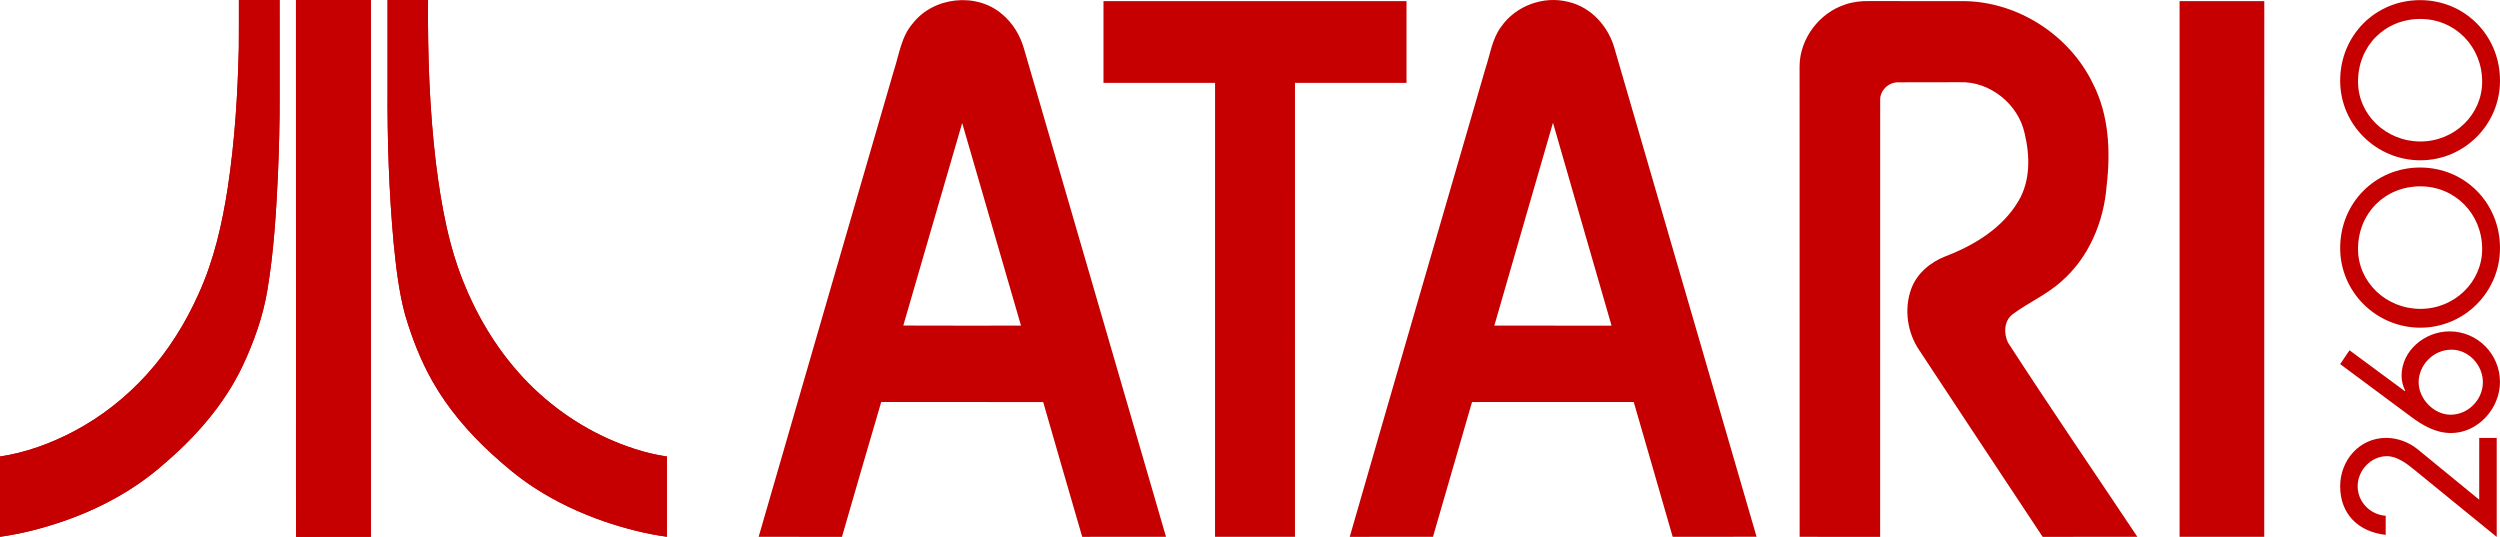
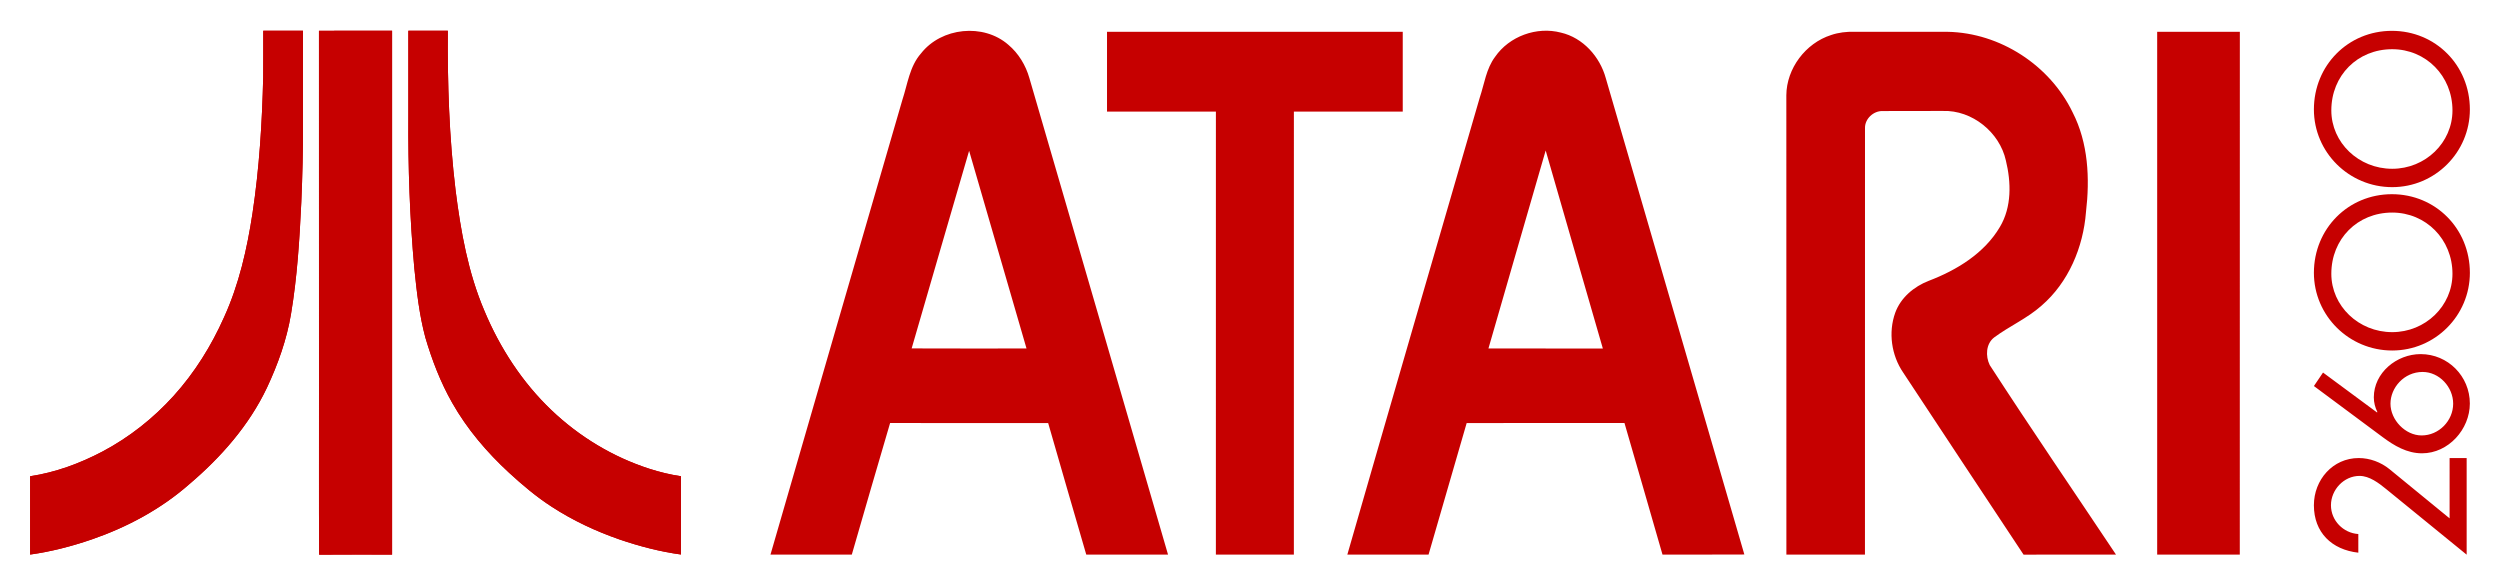
- <svg xmlns="http://www.w3.org/2000/svg" version="1.2" baseProfile="tiny" width="566.924" height="121.752" xml:space="preserve">
-   <g fill="#C60000">
-     <path d="M207.014 5.277c4.724-6.043 14.501-7.076 20.297-2.006 2.37 1.996 4.031 4.75 4.88 7.715 10.73 36.92 21.508 73.822 32.223 110.746-6.332.006-12.667-.012-18.999.006-2.987-10.18-5.903-20.377-8.852-30.565-12.246-.024-24.485-.006-36.73-.012a5818.517 5818.517 0 0 0-8.901 30.582c-6.298-.021-12.596-.005-18.895-.011 10.194-35.221 20.4-70.438 30.643-105.647 1.218-3.681 1.678-7.798 4.334-10.808m11.179 22.625c-4.49 15.295-8.889 30.619-13.354 45.922 8.9.043 17.796.016 26.692.016-4.453-15.313-8.884-30.625-13.338-45.938zM340.411 6.072c3.301-4.787 9.681-7.109 15.296-5.631 5.142 1.184 9.075 5.615 10.434 10.604 10.72 36.893 21.477 73.772 32.194 110.666-6.342.049-12.679 0-19.021.024-2.948-10.188-5.864-20.387-8.834-30.575-12.226.006-24.447-.021-36.672.01-2.922 10.195-5.935 20.367-8.855 30.563-6.293.006-12.581-.006-18.874.006 10.188-35.414 20.497-70.797 30.768-106.187 1.076-3.195 1.492-6.718 3.564-9.48m-1.543 67.768c8.863.013 17.722.007 26.584.007-4.409-15.347-8.89-30.671-13.284-46.015-4.426 15.338-8.894 30.662-13.3 46.008zM250.237.256h68.719v18.533c-8.437.006-16.865-.01-25.296.006 0 34.313.006 68.627-.005 102.938h-18.122c0-34.312-.005-68.625.005-102.938-8.436-.016-16.866 0-25.301-.006 0-6.178-.005-12.351 0-18.533zM418.475 1.01c1.74-.602 3.599-.807 5.437-.764 7.223.025 14.446.006 21.667.01 12.164.225 23.773 7.771 29.037 18.719 3.646 7.109 4.021 15.377 3.102 23.176-.634 8.164-4.058 16.328-10.334 21.741-3.313 2.952-7.443 4.743-10.992 7.375-1.947 1.481-2.047 4.364-1.039 6.428 9.586 14.799 19.552 29.367 29.34 44.039-7.158.012-14.316-.017-21.476.012-9.37-14.074-18.643-28.219-27.976-42.313-2.743-4.013-3.489-9.324-1.846-13.902 1.281-3.512 4.351-6.08 7.769-7.406 6.524-2.49 12.958-6.4 16.572-12.559 2.749-4.627 2.605-10.336 1.37-15.4-1.45-6.574-7.855-11.746-14.625-11.52-4.682.031-9.359-.021-14.033.021-2.116-.049-4.107 1.791-4.08 3.934-.022 33.047.011 66.096-.01 99.141-6.088-.012-12.168 0-18.256-.006-.012-35.576.012-71.154-.012-106.73.038-6.236 4.473-12.104 10.385-13.996zM494.262.256h19.21c-.006 40.496.013 80.986-.012 121.481-6.396-.018-12.796 0-19.198-.006V.256zM54.173.008c3.076-.01 6.153 0 9.229-.008.013 7.234 0 14.469.005 21.701.032 6.039-.139 12.076-.389 18.107-.412 8.711-.957 17.439-2.4 26.05-.991 5.937-3.044 11.662-5.592 17.099-4.156 8.76-10.686 16.172-18.027 22.405-6.567 5.779-14.405 9.986-22.649 12.835-4.664 1.604-9.463 2.844-14.35 3.532.005-6.065.005-12.137 0-18.203 5.883-.883 11.538-2.971 16.791-5.729 6.233-3.295 11.844-7.729 16.566-12.953 4.877-5.395 8.764-11.641 11.714-18.272 3.474-7.625 5.333-15.861 6.597-24.109 1.584-10.482 2.244-21.088 2.489-31.684.035-3.591.005-7.183.016-10.771zM67.116.02C72.778-.017 78.444.014 84.108.004c.002 40.574.002 81.149 0 121.728-5.65.012-11.303-.027-16.953.021-.072-12.938-.01-25.879-.03-38.815-.007-27.643.011-55.28-.009-82.918zM87.888.004c3.06-.002 6.118-.008 9.176.002-.099 12.371.322 24.766 1.797 37.057 1.207 9.547 2.909 19.164 6.711 28.059 3.604 8.605 8.801 16.604 15.572 23.051 6.466 6.166 14.302 10.906 22.815 13.635 2.375.76 4.805 1.355 7.274 1.715-.003 6.064-.006 12.129 0 18.191-4.852-.658-9.61-1.908-14.24-3.482-5.514-1.918-10.847-4.401-15.745-7.588-3.576-2.301-6.828-5.053-9.952-7.924-5.149-4.748-9.758-10.146-13.219-16.256-2.708-4.758-4.683-9.9-6.23-15.145-1.418-5.271-2.023-10.717-2.573-16.135-1.064-11.709-1.462-23.477-1.386-35.23 0-6.649-.002-13.302 0-19.95z" />
-     <path d="M54.173.008c-.01 3.588.02 7.18-.016 10.77-.245 10.596-.904 21.201-2.489 31.684-1.264 8.248-3.124 16.484-6.597 24.109-2.95 6.635-6.837 12.879-11.714 18.272-4.722 5.228-10.333 9.658-16.566 12.953-5.253 2.764-10.908 4.85-16.791 5.73.005 6.066.005 12.138 0 18.203 4.887-.688 9.686-1.928 14.35-3.532 8.244-2.849 16.082-7.056 22.649-12.834 7.341-6.234 13.871-13.646 18.027-22.406 2.547-5.437 4.601-11.162 5.592-17.099 1.443-8.61 1.989-17.339 2.4-26.05.25-6.031.421-12.068.389-18.107-.005-7.232.008-14.467-.005-21.701-3.077.008-6.153-.002-9.229.008M67.116.02c.02 27.641.002 55.275.01 82.917.02 12.938-.042 25.879.03 38.815 5.65-.051 11.302-.012 16.953-.021.002-40.574.002-81.15 0-121.728-5.665.011-11.331-.021-16.993.017M87.888.004c-.002 6.648 0 13.301 0 19.949-.076 11.754.322 23.521 1.386 35.23.55 5.418 1.155 10.863 2.573 16.134 1.547 5.244 3.522 10.388 6.23 15.146 3.46 6.109 8.07 11.509 13.219 16.256 3.124 2.871 6.376 5.623 9.952 7.923 4.898 3.188 10.231 5.672 15.745 7.59 4.63 1.574 9.388 2.824 14.24 3.481-.006-6.063-.003-12.127 0-18.19-2.47-.359-4.899-.955-7.274-1.715-8.513-2.729-16.35-7.47-22.815-13.636-6.771-6.446-11.967-14.444-15.572-23.051-3.802-8.895-5.504-18.512-6.711-28.061-1.475-12.289-1.896-24.684-1.797-37.055-3.057-.009-6.116-.003-9.176-.001M562.213 99.303h3.963v22.449l-18.669-15.213c-1.751-1.431-3.919-3.09-6.225-3.09-3.642 0-6.638 3.229-6.638 6.821 0 3.552 2.856 6.455 6.358 6.687v4.334c-6.177-.69-10.324-4.703-10.324-11.021 0-5.897 4.38-10.971 10.418-10.971 2.582 0 5.164.969 7.146 2.58l13.969 11.434.002-14.01zM532.8 79.433l12.538 9.266.095-.092a7.59 7.59 0 0 1-.829-3.412c0-5.715 5.302-10.049 10.879-10.049 6.36 0 11.434 5.164 11.434 11.479 0 5.992-4.979 11.572-11.108 11.572-3.506 0-6.454-1.752-9.176-3.779l-15.949-11.85 2.116-3.135zm23.143-.14c-4.334 0-7.47 3.688-7.47 7.375 0 3.781 3.458 7.377 7.236 7.377 4.013 0 7.332-3.41 7.332-7.377.003-3.873-3.227-7.375-7.098-7.375zM530.68 56.256c0 9.955 8.162 18.054 18.195 18.054 9.953 0 18.049-8.099 18.049-18.054 0-10.242-7.96-18.268-18.121-18.268-10.162 0-18.123 8.026-18.123 18.268zm18.196-14c7.854 0 14.003 6.248 14.003 14.223 0 7.479-6.281 13.563-14.003 13.563-7.801 0-14.147-6.084-14.147-13.563 0-8.11 6.082-14.223 14.147-14.223zM530.68 18.299c0 9.953 8.162 18.051 18.195 18.051 9.953 0 18.049-8.098 18.049-18.051 0-10.244-7.96-18.27-18.121-18.27-10.162 0-18.123 8.026-18.123 18.27zm18.196-14.002c7.854 0 14.003 6.246 14.003 14.223 0 7.479-6.281 13.563-14.003 13.563-7.801 0-14.147-6.084-14.147-13.563 0-8.108 6.082-14.223 14.147-14.223z" />
-   </g>
+ <svg xmlns="http://www.w3.org/2000/svg" version="1.2" width="580.924" height="135.901" xml:space="preserve" id="svg2">
+   <defs id="defs2">
+         
+         
+     </defs>
+   <path style="baseline-shift:baseline;display:inline;overflow:visible;vector-effect:none;fill:#c60000;stroke-linecap:round;stroke-linejoin:round;paint-order:stroke fill markers;enable-background:accumulate;stop-color:#000000" d="m 214.014,12.414 c 4.724,-6.043 14.501,-7.076 20.297,-2.006 2.37,1.996 4.031,4.75 4.88,7.715 10.73,36.92 21.508,73.822 32.223,110.746 -6.332,0.006 -12.667,-0.012 -18.999,0.006 -2.987,-10.18 -5.903,-20.377 -8.852,-30.565 -12.246,-0.024 -24.485,-0.006 -36.73,-0.012 a 5818.517,5818.517 0 0 0 -8.901,30.582 c -6.298,-0.021 -12.596,-0.005 -18.895,-0.011 10.194,-35.221 20.4,-70.438 30.643,-105.647 1.218,-3.681 1.678,-7.798 4.334,-10.808 m 11.179,22.625 c -4.49,15.295 -8.889,30.619 -13.354,45.922 8.9,0.043 17.796,0.016 26.692,0.016 -4.453,-15.313 -8.884,-30.625 -13.338,-45.938 z m 122.218,-21.83 c 3.301,-4.787 9.681,-7.109 15.296,-5.631 5.142,1.184 9.075,5.615 10.434,10.604 10.72,36.893 21.477,73.772 32.194,110.666 -6.342,0.049 -12.679,0 -19.021,0.024 -2.948,-10.188 -5.864,-20.387 -8.834,-30.575 -12.226,0.006 -24.447,-0.021 -36.672,0.01 -2.922,10.195 -5.935,20.367 -8.855,30.563 -6.293,0.006 -12.581,-0.006 -18.874,0.006 10.188,-35.414 20.497,-70.797 30.768,-106.187 1.076,-3.195 1.492,-6.718 3.564,-9.48 m -1.543,67.768 c 8.863,0.013 17.722,0.007 26.584,0.007 -4.409,-15.347 -8.89,-30.671 -13.284,-46.015 -4.426,15.338 -8.894,30.662 -13.3,46.008 z m -88.631,-73.584 h 68.719 V 25.926 c -8.437,0.006 -16.865,-0.01 -25.296,0.006 0,34.313 0.006,68.627 -0.005,102.938 h -18.122 c 0,-34.312 -0.005,-68.625 0.005,-102.938 -8.436,-0.016 -16.866,0 -25.301,-0.006 0,-6.178 -0.005,-12.351 0,-18.533 z m 168.238,0.754 c 1.74,-0.602 3.599,-0.807 5.437,-0.764 7.223,0.025 14.446,0.006 21.667,0.01 12.164,0.225 23.773,7.771 29.037,18.719 3.646,7.109 4.021,15.377 3.102,23.176 -0.634,8.164 -4.058,16.328 -10.334,21.741 -3.313,2.952 -7.443,4.743 -10.992,7.375 -1.947,1.481 -2.047,4.364 -1.039,6.428 9.586,14.799 19.552,29.367 29.34,44.039 -7.158,0.012 -14.316,-0.017 -21.476,0.012 -9.37,-14.074 -18.643,-28.219 -27.976,-42.313 -2.743,-4.013 -3.489,-9.324 -1.846,-13.902 1.281,-3.512 4.351,-6.08 7.769,-7.406 6.524,-2.49 12.958,-6.4 16.572,-12.559 2.749,-4.627 2.605,-10.336 1.37,-15.4 -1.45,-6.574 -7.855,-11.746 -14.625,-11.52 -4.682,0.031 -9.359,-0.021 -14.033,0.021 -2.116,-0.049 -4.107,1.791 -4.08,3.934 -0.022,33.047 0.011,66.096 -0.01,99.141 -6.088,-0.012 -12.168,0 -18.256,-0.006 -0.012,-35.576 0.012,-71.154 -0.012,-106.73 0.038,-6.236 4.473,-12.104 10.385,-13.996 z m 75.787,-0.754 h 19.21 c -0.006,40.496 0.013,80.986 -0.012,121.481 -6.396,-0.018 -12.796,0 -19.198,-0.006 z m -440.089,-0.248 c 3.076,-0.01 6.153,0 9.229,-0.008 0.013,7.234 0,14.469 0.005,21.701 0.032,6.039 -0.139,12.076 -0.389,18.107 -0.412,8.711 -0.957,17.439 -2.4,26.05 -0.991,5.937 -3.044,11.662 -5.592,17.099 -4.156,8.76 -10.686,16.172 -18.027,22.405 -6.567,5.779 -14.405,9.986 -22.649,12.835 -4.664,1.604 -9.463,2.844 -14.35,3.532 0.005,-6.065 0.005,-12.137 0,-18.203 5.883,-0.883 11.538,-2.971 16.791,-5.729 6.233,-3.295 11.844,-7.729 16.566,-12.953 4.877,-5.395 8.764,-11.641 11.714,-18.272 3.474,-7.625 5.333,-15.861 6.597,-24.109 1.584,-10.482 2.244,-21.088 2.489,-31.684 0.035,-3.591 0.005,-7.183 0.016,-10.771 z m 12.943,0.012 c 5.662,-0.037 11.328,-0.006 16.992,-0.016 0.002,40.574 0.002,81.149 0,121.728 -5.65,0.012 -11.303,-0.027 -16.953,0.021 -0.072,-12.938 -0.01,-25.879 -0.03,-38.815 -0.007,-27.643 0.011,-55.28 -0.009,-82.918 z m 20.772,-0.016 c 3.06,-0.002 6.118,-0.008 9.176,0.002 -0.099,12.371 0.322,24.766 1.797,37.057 1.207,9.547 2.909,19.164 6.711,28.059 3.604,8.605 8.801,16.604 15.572,23.051 6.466,6.166 14.302,10.906 22.815,13.635 2.375,0.76 4.805,1.355 7.274,1.715 -0.003,6.064 -0.006,12.129 0,18.191 -4.852,-0.658 -9.61,-1.908 -14.24,-3.482 -5.514,-1.918 -10.847,-4.401 -15.745,-7.588 -3.576,-2.301 -6.828,-5.053 -9.952,-7.924 -5.149,-4.748 -9.758,-10.146 -13.219,-16.256 -2.708,-4.758 -4.683,-9.9 -6.23,-15.145 -1.418,-5.271 -2.023,-10.717 -2.573,-16.135 -1.064,-11.709 -1.462,-23.477 -1.386,-35.23 0,-6.649 -0.002,-13.302 0,-19.95 z" id="path4" />
+   <path style="baseline-shift:baseline;display:inline;overflow:visible;vector-effect:none;fill:#c60000;stroke-linecap:round;stroke-linejoin:round;paint-order:stroke fill markers;enable-background:accumulate;stop-color:#000000" d="m 61.173,7.145 c -0.01,3.588 0.02,7.18 -0.016,10.77 -0.245,10.596 -0.904,21.201 -2.489,31.684 -1.264,8.248 -3.124,16.484 -6.597,24.109 -2.95,6.635 -6.837,12.879 -11.714,18.272 -4.722,5.228 -10.333,9.658 -16.566,12.953 -5.253,2.764 -10.908,4.85 -16.791,5.73 0.005,6.066 0.005,12.138 0,18.203 4.887,-0.688 9.686,-1.928 14.35,-3.532 8.244,-2.849 16.082,-7.056 22.649,-12.834 7.341,-6.234 13.871,-13.646 18.027,-22.406 2.547,-5.437 4.601,-11.162 5.592,-17.099 1.443,-8.61 1.989,-17.339 2.4,-26.05 0.25,-6.031 0.421,-12.068 0.389,-18.107 -0.005,-7.232 0.008,-14.467 -0.005,-21.701 -3.077,0.008 -6.153,-0.002 -9.229,0.008 m 12.943,0.012 c 0.02,27.641 0.002,55.275 0.01,82.917 0.02,12.938 -0.042,25.879 0.03,38.815 5.65,-0.051 11.302,-0.012 16.953,-0.021 0.002,-40.574 0.002,-81.15 0,-121.728 -5.665,0.011 -11.331,-0.021 -16.993,0.017 m 20.772,-0.016 c -0.002,6.648 0,13.301 0,19.949 -0.076,11.754 0.322,23.521 1.386,35.23 0.55,5.418 1.155,10.863 2.573,16.134 1.547,5.244 3.522,10.388 6.23,15.146 3.46,6.109 8.07,11.509 13.219,16.256 3.124,2.871 6.376,5.623 9.952,7.923 4.898,3.188 10.231,5.672 15.745,7.59 4.63,1.574 9.388,2.824 14.24,3.481 -0.006,-6.063 -0.003,-12.127 0,-18.19 -2.47,-0.359 -4.899,-0.955 -7.274,-1.715 -8.513,-2.729 -16.35,-7.47 -22.815,-13.636 -6.771,-6.446 -11.967,-14.444 -15.572,-23.051 -3.802,-8.895 -5.504,-18.512 -6.711,-28.061 -1.475,-12.289 -1.896,-24.684 -1.797,-37.055 -3.057,-0.009 -6.116,-0.003 -9.176,-10e-4 M 569.213,106.44 h 3.963 v 22.449 l -18.669,-15.213 c -1.751,-1.431 -3.919,-3.09 -6.225,-3.09 -3.642,0 -6.638,3.229 -6.638,6.821 0,3.552 2.856,6.455 6.358,6.687 v 4.334 c -6.177,-0.69 -10.324,-4.703 -10.324,-11.021 0,-5.897 4.38,-10.971 10.418,-10.971 2.582,0 5.164,0.969 7.146,2.58 l 13.969,11.434 z m -29.413,-19.87 12.538,9.266 0.095,-0.092 a 7.59,7.59 0 0 1 -0.829,-3.412 c 0,-5.715 5.302,-10.049 10.879,-10.049 6.36,0 11.434,5.164 11.434,11.479 0,5.992 -4.979,11.572 -11.108,11.572 -3.506,0 -6.454,-1.752 -9.176,-3.779 l -15.949,-11.85 z m 23.143,-0.14 c -4.334,0 -7.47,3.688 -7.47,7.375 0,3.781 3.458,7.377 7.236,7.377 4.013,0 7.332,-3.41 7.332,-7.377 0.003,-3.873 -3.227,-7.375 -7.098,-7.375 z m -25.263,-23.037 c 0,9.955 8.162,18.054 18.195,18.054 9.953,0 18.049,-8.099 18.049,-18.054 0,-10.242 -7.96,-18.268 -18.121,-18.268 -10.162,0 -18.123,8.026 -18.123,18.268 z m 18.196,-14 c 7.854,0 14.003,6.248 14.003,14.223 0,7.479 -6.281,13.563 -14.003,13.563 -7.801,0 -14.147,-6.084 -14.147,-13.563 0,-8.11 6.082,-14.223 14.147,-14.223 z m -18.196,-23.957 c 0,9.953 8.162,18.051 18.195,18.051 9.953,0 18.049,-8.098 18.049,-18.051 0,-10.244 -7.96,-18.27 -18.121,-18.27 -10.162,0 -18.123,8.026 -18.123,18.27 z m 18.196,-14.002 c 7.854,0 14.003,6.246 14.003,14.223 0,7.479 -6.281,13.563 -14.003,13.563 -7.801,0 -14.147,-6.084 -14.147,-13.563 0,-8.108 6.082,-14.223 14.147,-14.223 z" id="path6" />
</svg>
